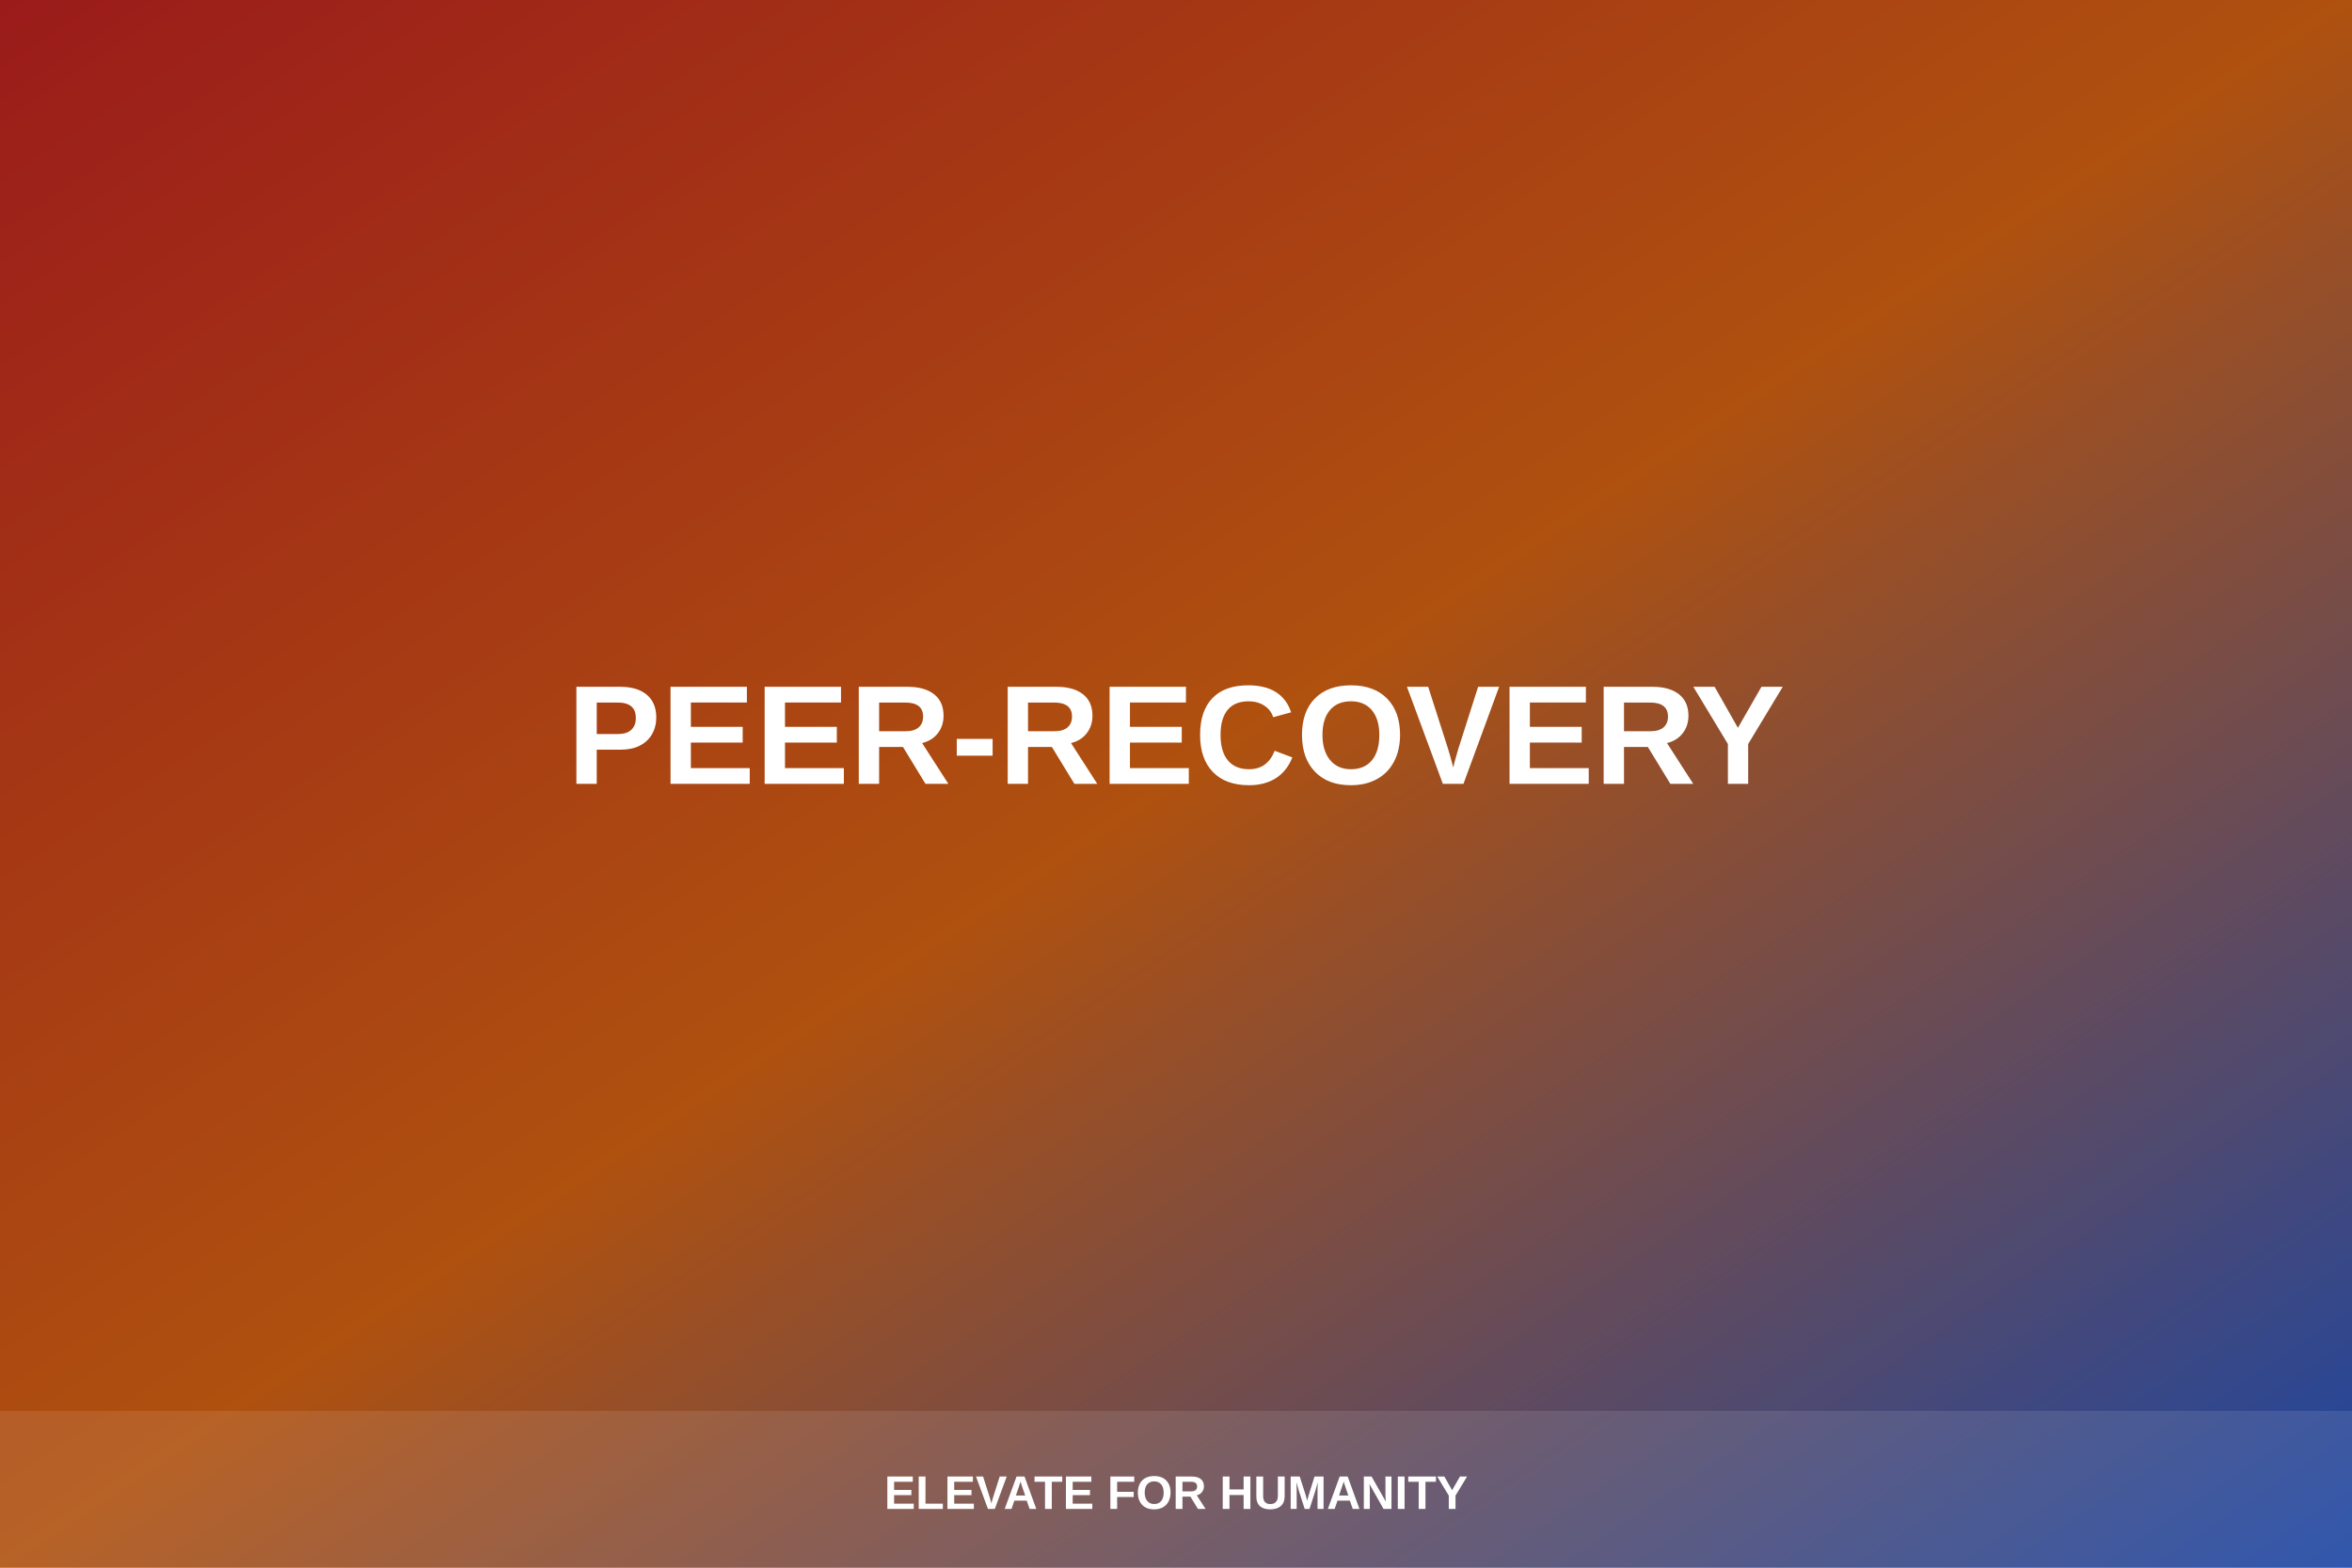
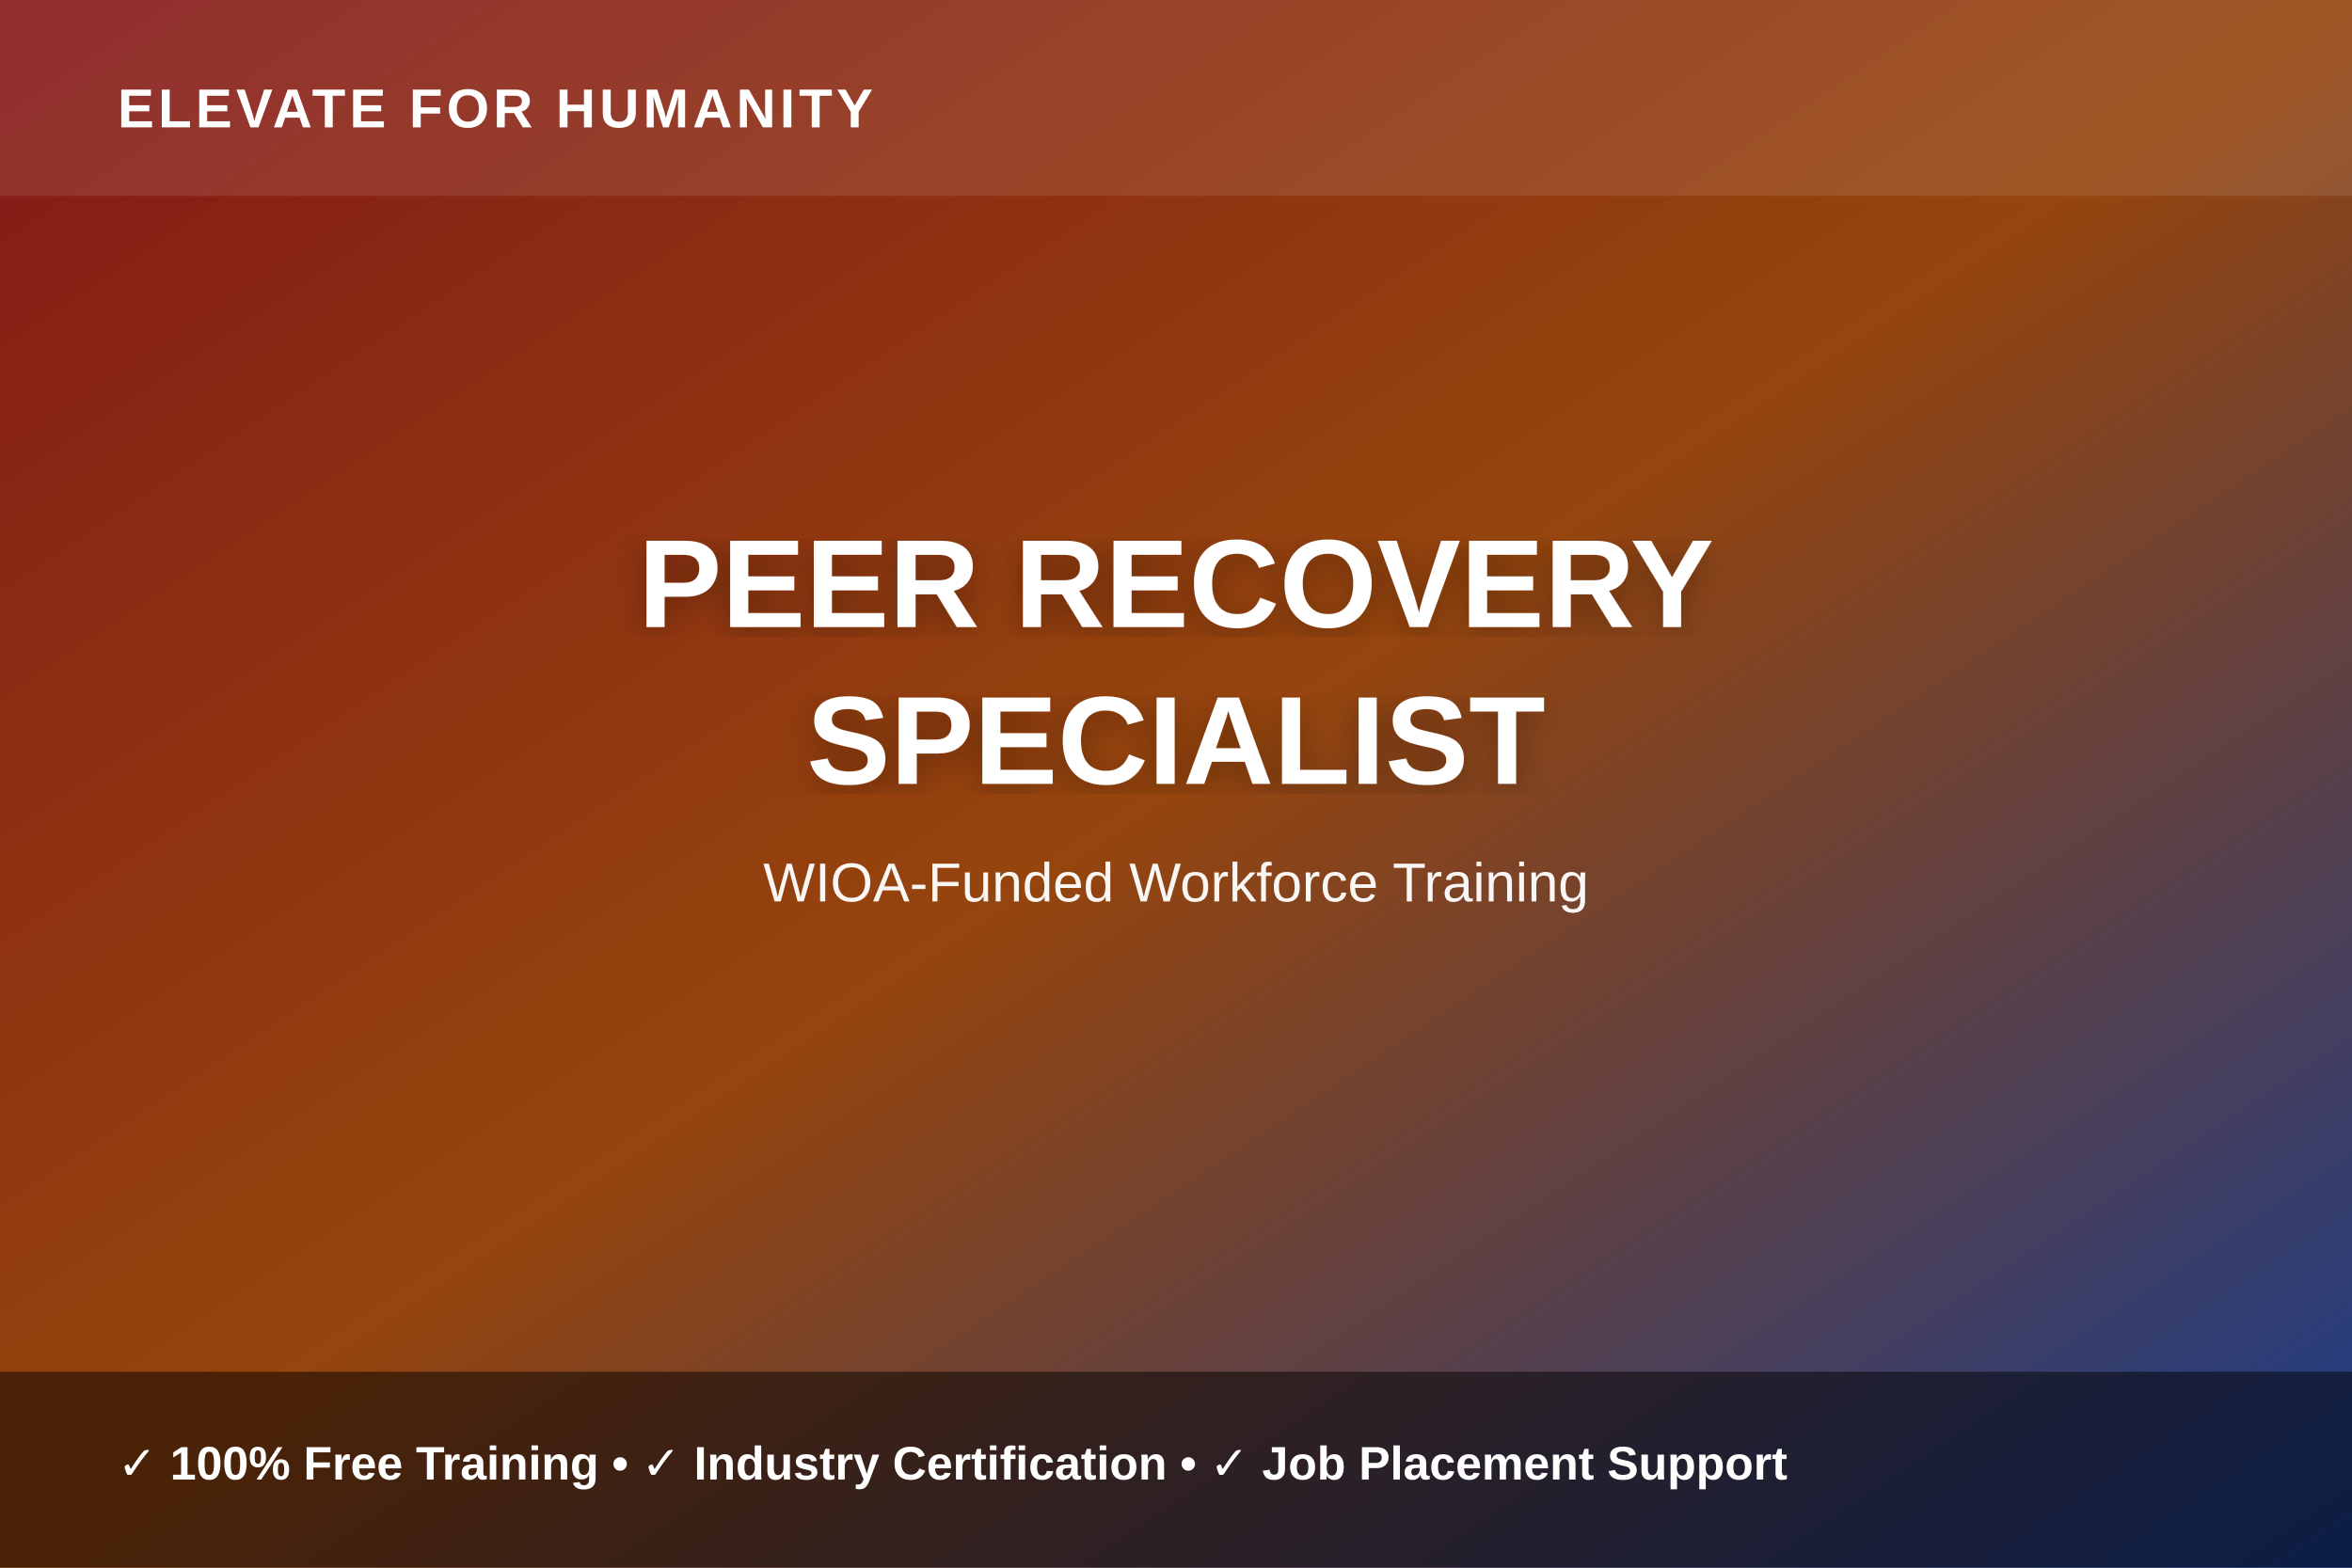
<svg xmlns="http://www.w3.org/2000/svg" width="1200" height="800" viewBox="0 0 1200 800">
  <defs>
-     <linearGradient id="peer-recoverybg" x1="0%" y1="0%" x2="100%" y2="100%">
+     <linearGradient id="peer-recovery-bg" x1="0%" y1="0%" x2="100%" y2="100%">
      <stop offset="0%" style="stop-color:#dc2626;stop-opacity:1" />
      <stop offset="50%" style="stop-color:#f97316;stop-opacity:1" />
      <stop offset="100%" style="stop-color:#2563eb;stop-opacity:1" />
    </linearGradient>
+     <filter id="shadow">
+       <feDropShadow dx="0" dy="4" stdDeviation="8" flood-opacity="0.3" />
+     </filter>
  </defs>
-   <rect width="1200" height="800" fill="url(#peer-recoverybg)" />
-   <rect width="1200" height="800" fill="rgba(0,0,0,0.3)" />
-   <text x="600" y="400" font-family="Arial, sans-serif" font-size="72" font-weight="bold" fill="white" text-anchor="middle">PEER-RECOVERY</text>
-   <rect y="720" width="1200" height="80" fill="rgba(255,255,255,0.1)" />
-   <text x="600" y="770" font-family="Arial, sans-serif" font-size="24" font-weight="600" fill="white" text-anchor="middle">ELEVATE FOR HUMANITY</text>
+   <rect width="1200" height="800" fill="url(#peer-recovery-bg)" />
+   <rect width="1200" height="800" fill="rgba(0,0,0,0.4)" />
+   <rect y="0" width="1200" height="100" fill="rgba(255,255,255,0.1)" />
+   <text x="60" y="65" font-family="Arial, sans-serif" font-size="28" font-weight="700" fill="white" letter-spacing="2">
+     ELEVATE FOR HUMANITY
+   </text>
+   <g transform="translate(600, 400)">
+     <text x="0" y="-80" font-family="Arial, sans-serif" font-size="64" font-weight="800" fill="white" text-anchor="middle" filter="url(#shadow)">
+       PEER RECOVERY
+     </text>
+     <text x="0" y="0" font-family="Arial, sans-serif" font-size="64" font-weight="800" fill="white" text-anchor="middle" filter="url(#shadow)">
+       SPECIALIST
+     </text>
+     <text x="0" y="60" font-family="Arial, sans-serif" font-size="28" fill="white" text-anchor="middle" opacity="0.95">
+       WIOA-Funded Workforce Training
+     </text>
+   </g>
+   <rect y="700" width="1200" height="100" fill="rgba(0,0,0,0.5)" />
+   <text x="60" y="755" font-family="Arial, sans-serif" font-size="24" font-weight="600" fill="white">
+     ✓ 100% Free Training  •  ✓ Industry Certification  •  ✓ Job Placement Support
+   </text>
</svg>
